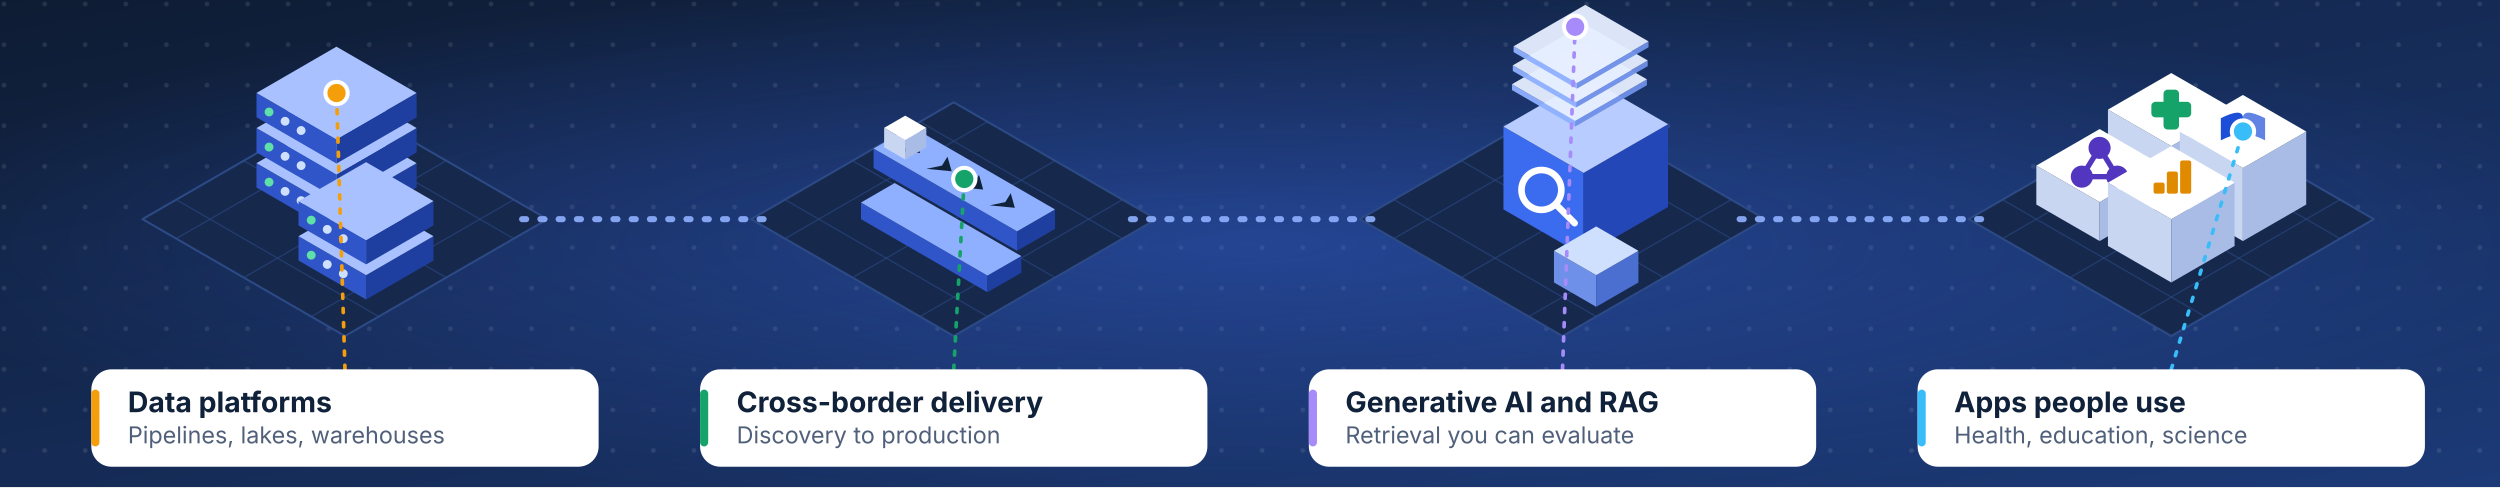
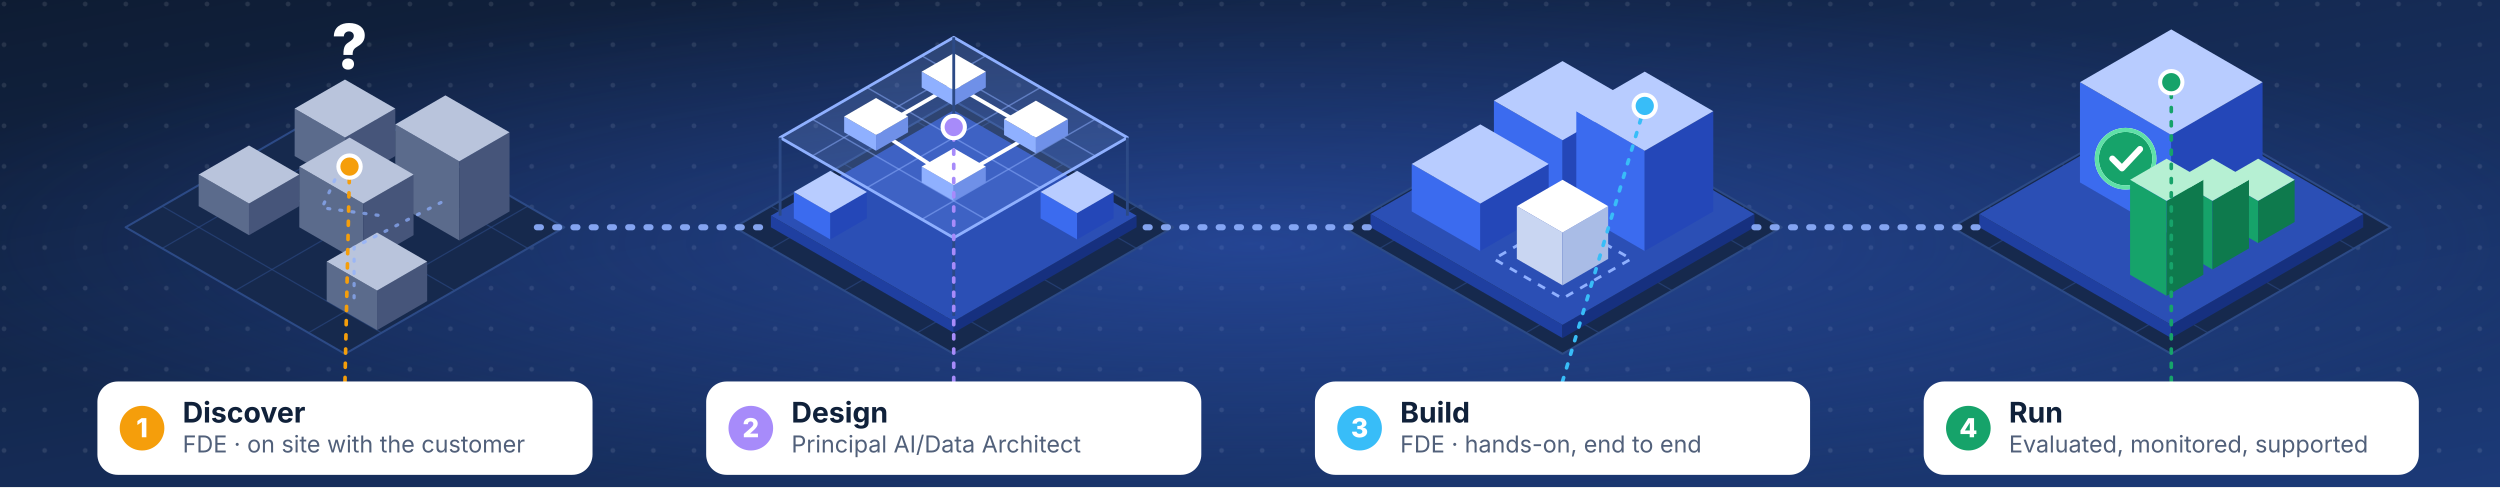
- <svg xmlns="http://www.w3.org/2000/svg" viewBox="0 0 1232 240" aria-label="Isometric illustration of a data platform: data sources, a pipeline, a retrieval layer and applications for health, education and science" font-family="Inter,system-ui,sans-serif">
+ <svg xmlns="http://www.w3.org/2000/svg" viewBox="0 0 1232 240" aria-label="Four isometric stages of a delivery: discover the customer's scattered problem, design the architecture, build it with the team, and run it with evaluation and support" font-family="Inter,system-ui,sans-serif">
  <defs>
    <linearGradient id="hg-bg" x1="0" y1="0" x2="1" y2="1">
      <stop offset="0" stop-color="#0e1c33" />
      <stop offset="1" stop-color="#1c3a78" />
    </linearGradient>
    <radialGradient id="hg-glow" cx="0.5" cy="0.5" r="0.55">
      <stop offset="0" stop-color="#3b6bef" stop-opacity="0.4" />
      <stop offset="1" stop-color="#3b6bef" stop-opacity="0" />
    </radialGradient>
    <pattern id="hg-dots" width="20" height="20" patternUnits="userSpaceOnUse">
      <circle cx="2" cy="2" r="1.2" fill="#fff" opacity="0.1" />
    </pattern>
  </defs>
  <rect width="1232" height="240" fill="url(#hg-bg)" />
  <rect width="1232" height="240" fill="url(#hg-dots)" />
  <rect width="1232" height="240" fill="url(#hg-glow)" />
  <g>
    <g>
-       <polygon points="170.0,50.4 269.8,108.0 170.0,165.6 70.2,108.0" fill="#16294d" stroke-linejoin="round" stroke="#2c4a86" />
-       <line x1="186.628" y1="60" x2="86.862" y2="117.6" stroke="#2c4a86" stroke-width="0.6" opacity="0.6" />
-       <line x1="153.372" y1="60" x2="253.138" y2="117.6" stroke="#2c4a86" stroke-width="0.6" opacity="0.6" />
-       <line x1="219.883" y1="79.2" x2="120.117" y2="136.8" stroke="#2c4a86" stroke-width="0.6" opacity="0.6" />
-       <line x1="120.117" y1="79.2" x2="219.883" y2="136.8" stroke="#2c4a86" stroke-width="0.6" opacity="0.6" />
-       <line x1="253.138" y1="98.4" x2="153.372" y2="156" stroke="#2c4a86" stroke-width="0.6" opacity="0.6" />
-       <line x1="86.862" y1="98.4" x2="186.628" y2="156" stroke="#2c4a86" stroke-width="0.6" opacity="0.6" />
-     </g>
-     <g>
-       <polygon points="126.4,80.4 165.8,103.2 165.8,115.2 126.4,92.4" fill="#2f55c8" stroke-linejoin="round" />
-       <polygon points="205.3,80.4 165.8,103.2 165.8,115.2 205.3,92.4" fill="#1f3fa0" stroke-linejoin="round" />
-       <polygon points="165.8,57.6 205.3,80.4 165.8,103.2 126.4,80.4" fill="#a9c2ff" stroke-linejoin="round" />
-       <circle cx="132.588" cy="89.76" r="2.182" fill="#5fe0a8" />
-       <circle cx="140.486" cy="94.32" r="2.182" fill="#cfe0ff" />
-       <circle cx="148.384" cy="98.88" r="2.182" fill="#cfe0ff" />
-     </g>
-     <g>
-       <polygon points="126.4,63.1 165.8,85.9 165.8,97.9 126.4,75.1" fill="#2f55c8" stroke-linejoin="round" />
-       <polygon points="205.3,63.1 165.8,85.9 165.8,97.9 205.3,75.1" fill="#1f3fa0" stroke-linejoin="round" />
-       <polygon points="165.8,40.3 205.3,63.1 165.8,85.9 126.4,63.1" fill="#a9c2ff" stroke-linejoin="round" />
-       <circle cx="132.588" cy="72.48" r="2.182" fill="#5fe0a8" />
-       <circle cx="140.486" cy="77.04" r="2.182" fill="#cfe0ff" />
-       <circle cx="148.384" cy="81.6" r="2.182" fill="#cfe0ff" />
-     </g>
-     <g>
-       <polygon points="126.4,45.8 165.8,68.6 165.8,80.6 126.4,57.8" fill="#2f55c8" stroke-linejoin="round" />
-       <polygon points="205.3,45.8 165.8,68.6 165.8,80.6 205.3,57.8" fill="#1f3fa0" stroke-linejoin="round" />
-       <polygon points="165.8,23.0 205.3,45.8 165.8,68.6 126.4,45.8" fill="#a9c2ff" stroke-linejoin="round" />
-       <circle cx="132.588" cy="55.2" r="2.182" fill="#5fe0a8" />
-       <circle cx="140.486" cy="59.76" r="2.182" fill="#cfe0ff" />
-       <circle cx="148.384" cy="64.32" r="2.182" fill="#cfe0ff" />
-     </g>
-     <g>
-       <polygon points="147.1,116.4 180.4,135.6 180.4,147.6 147.1,128.4" fill="#2f55c8" stroke-linejoin="round" />
-       <polygon points="213.6,116.4 180.4,135.6 180.4,147.6 213.6,128.4" fill="#1f3fa0" stroke-linejoin="round" />
-       <polygon points="180.4,97.2 213.6,116.4 180.4,135.6 147.1,116.4" fill="#a9c2ff" stroke-linejoin="round" />
-       <circle cx="153.372" cy="125.76" r="2.182" fill="#5fe0a8" />
-       <circle cx="161.27" cy="130.32" r="2.182" fill="#cfe0ff" />
-       <circle cx="169.169" cy="134.88" r="2.182" fill="#cfe0ff" />
-     </g>
-     <g>
-       <polygon points="147.1,99.1 180.4,118.3 180.4,130.3 147.1,111.1" fill="#2f55c8" stroke-linejoin="round" />
-       <polygon points="213.6,99.1 180.4,118.3 180.4,130.3 213.6,111.1" fill="#1f3fa0" stroke-linejoin="round" />
-       <polygon points="180.4,79.9 213.6,99.1 180.4,118.3 147.1,99.1" fill="#a9c2ff" stroke-linejoin="round" />
-       <circle cx="153.372" cy="108.48" r="2.182" fill="#5fe0a8" />
-       <circle cx="161.27" cy="113.04" r="2.182" fill="#cfe0ff" />
-       <circle cx="169.169" cy="117.6" r="2.182" fill="#cfe0ff" />
-     </g>
-   </g>
-   <g class="callout">
-     <line x1="170" y1="182" x2="165.843" y2="45.84" stroke="#f59e0b" stroke-width="1.8" stroke-dasharray="2 5" stroke-linecap="round" />
-     <g>
-       <rect x="45" y="182" width="250" height="48" rx="10" fill="#fff" />
-       <rect x="45" y="192" width="4" height="28" rx="2" fill="#f59e0b" />
-       <text x="63" y="203.12" fill="#10213a" font-size="14" font-weight="700">Data platforms</text>
-       <text x="63" y="218.48" fill="#51607a" font-size="11.5">Pipelines, lakes, warehouses</text>
-     </g>
-     <circle cx="165.843" cy="45.84" r="5.5" fill="#f59e0b" stroke="#fff" stroke-width="2" />
-   </g>
-   <g>
-     <g>
-       <polygon points="470.0,50.4 569.8,108.0 470.0,165.6 370.2,108.0" fill="#16294d" stroke-linejoin="round" stroke="#2c4a86" />
-       <line x1="486.628" y1="60" x2="386.862" y2="117.6" stroke="#2c4a86" stroke-width="0.6" opacity="0.6" />
-       <line x1="453.372" y1="60" x2="553.138" y2="117.6" stroke="#2c4a86" stroke-width="0.6" opacity="0.6" />
-       <line x1="519.883" y1="79.2" x2="420.117" y2="136.8" stroke="#2c4a86" stroke-width="0.6" opacity="0.6" />
-       <line x1="420.117" y1="79.2" x2="519.883" y2="136.8" stroke="#2c4a86" stroke-width="0.6" opacity="0.6" />
-       <line x1="553.138" y1="98.4" x2="453.372" y2="156" stroke="#2c4a86" stroke-width="0.6" opacity="0.6" />
-       <line x1="386.862" y1="98.4" x2="486.628" y2="156" stroke="#2c4a86" stroke-width="0.6" opacity="0.6" />
-     </g>
-     <g>
-       <polygon points="430.5,73.2 501.2,114.0 501.2,123.6 430.5,82.8" fill="#2f55c8" stroke-linejoin="round" />
-       <polygon points="519.9,103.2 501.2,114.0 501.2,123.6 519.9,112.8" fill="#1f3fa0" stroke-linejoin="round" />
-       <polygon points="449.2,62.4 519.9,103.2 501.2,114.0 430.5,73.2" fill="#8fb0ff" stroke-linejoin="round" />
-     </g>
-     <g>
-       <polygon points="424.3,99.8 486.6,135.8 486.6,144.0 424.3,108.0" fill="#2f55c8" stroke-linejoin="round" />
-       <polygon points="503.3,126.2 486.6,135.8 486.6,144.0 503.3,134.4" fill="#1f3fa0" stroke-linejoin="round" />
-       <polygon points="440.9,90.2 503.3,126.2 486.6,135.8 424.3,99.8" fill="#8fb0ff" stroke-linejoin="round" />
-     </g>
-     <polygon points="451.3,68.2 453.4,75.4 440.9,74.2 448.6,72.6" fill="#10213a" />
-     <polygon points="466.9,77.2 469.0,84.4 456.5,83.2 464.2,81.6" fill="#10213a" />
-     <polygon points="482.5,86.2 484.5,93.4 472.1,92.2 479.8,90.6" fill="#10213a" />
-     <polygon points="498.1,95.2 500.1,102.4 487.7,101.2 495.4,99.6" fill="#10213a" />
-     <g>
-       <polygon points="435.7,63.0 446.1,69.0 446.1,78.6 435.7,72.6" fill="#c9d6f2" stroke-linejoin="round" />
-       <polygon points="456.5,63.0 446.1,69.0 446.1,78.6 456.5,72.6" fill="#a9bce6" stroke-linejoin="round" />
-       <polygon points="446.1,57.0 456.5,63.0 446.1,69.0 435.7,63.0" fill="#fff" stroke-linejoin="round" />
-     </g>
-   </g>
-   <g class="callout">
-     <line x1="470" y1="182" x2="475.196" y2="88.2" stroke="#16a36a" stroke-width="1.8" stroke-dasharray="2 5" stroke-linecap="round" />
-     <g>
-       <rect x="345" y="182" width="250" height="48" rx="10" fill="#fff" />
-       <rect x="345" y="192" width="4" height="28" rx="2" fill="#16a36a" />
-       <text x="363" y="203.12" fill="#10213a" font-size="14" font-weight="700">Cross-border delivery</text>
-       <text x="363" y="218.48" fill="#51607a" font-size="11.5">Discovery to production</text>
-     </g>
-     <circle cx="475.196" cy="88.2" r="5.5" fill="#16a36a" stroke="#fff" stroke-width="2" />
-   </g>
-   <g>
-     <g>
-       <polygon points="770.0,50.4 869.8,108.0 770.0,165.6 670.2,108.0" fill="#16294d" stroke-linejoin="round" stroke="#2c4a86" />
-       <line x1="786.628" y1="60" x2="686.862" y2="117.6" stroke="#2c4a86" stroke-width="0.6" opacity="0.6" />
-       <line x1="753.372" y1="60" x2="853.138" y2="117.6" stroke="#2c4a86" stroke-width="0.6" opacity="0.6" />
-       <line x1="819.883" y1="79.2" x2="720.117" y2="136.8" stroke="#2c4a86" stroke-width="0.6" opacity="0.6" />
-       <line x1="720.117" y1="79.2" x2="819.883" y2="136.8" stroke="#2c4a86" stroke-width="0.6" opacity="0.6" />
-       <line x1="853.138" y1="98.4" x2="753.372" y2="156" stroke="#2c4a86" stroke-width="0.6" opacity="0.6" />
-       <line x1="686.862" y1="98.4" x2="786.628" y2="156" stroke="#2c4a86" stroke-width="0.6" opacity="0.6" />
-     </g>
-     <g>
-       <polygon points="740.9,62.4 780.4,85.2 780.4,126.0 740.9,103.2" fill="#3b6bef" stroke-linejoin="round" />
-       <polygon points="822.0,61.2 780.4,85.2 780.4,126.0 822.0,102.0" fill="#2447b8" stroke-linejoin="round" />
-       <polygon points="782.5,38.4 822.0,61.2 780.4,85.2 740.9,62.4" fill="#b8ccff" stroke-linejoin="round" />
-     </g>
-     <g>
-       <polygon points="765.8,123.6 786.6,135.6 786.6,151.2 765.8,139.2" fill="#6f90e8" stroke-linejoin="round" />
-       <polygon points="807.4,123.6 786.6,135.6 786.6,151.2 807.4,139.2" fill="#4a6fd0" stroke-linejoin="round" />
-       <polygon points="786.6,111.6 807.4,123.6 786.6,135.6 765.8,123.6" fill="#cfe0ff" stroke-linejoin="round" />
-     </g>
-     <g>
-       <polygon points="745.1,41.5 776.2,59.5 776.2,62.4 745.1,44.4" fill="#8fb0ff" stroke-linejoin="round" opacity="0.95" />
-       <polygon points="811.6,39.1 776.2,59.5 776.2,62.4 811.6,42.0" fill="#6f90e8" stroke-linejoin="round" opacity="0.95" />
-       <polygon points="780.4,21.1 811.6,39.1 776.2,59.5 745.1,41.5" fill="#e6eeff" stroke-linejoin="round" opacity="0.95" />
-     </g>
-     <g>
-       <polygon points="745.5,32.2 776.7,50.2 776.7,53.0 745.5,35.0" fill="#8fb0ff" stroke-linejoin="round" opacity="0.95" />
-       <polygon points="812.0,29.8 776.7,50.2 776.7,53.0 812.0,32.6" fill="#6f90e8" stroke-linejoin="round" opacity="0.95" />
-       <polygon points="780.8,11.8 812.0,29.8 776.7,50.2 745.5,32.2" fill="#e6eeff" stroke-linejoin="round" opacity="0.95" />
-     </g>
-     <g>
-       <polygon points="745.9,22.8 777.1,40.8 777.1,43.7 745.9,25.7" fill="#8fb0ff" stroke-linejoin="round" opacity="0.95" />
-       <polygon points="812.4,20.4 777.1,40.8 777.1,43.7 812.4,23.3" fill="#6f90e8" stroke-linejoin="round" opacity="0.95" />
-       <polygon points="781.2,2.4 812.4,20.4 777.1,40.8 745.9,22.8" fill="#e6eeff" stroke-linejoin="round" opacity="0.95" />
-     </g>
-     <g stroke="#fff" stroke-width="3.273" fill="none" stroke-linecap="round">
-       <circle cx="759.608" cy="93.6" r="9.818" />
-       <line x1="766.699" y1="100.691" x2="775.971" y2="109.964" />
-     </g>
-   </g>
-   <g class="callout">
-     <line x1="770" y1="182" x2="776.235" y2="13.2" stroke="#a78bfa" stroke-width="1.8" stroke-dasharray="2 5" stroke-linecap="round" />
-     <g>
-       <rect x="645" y="182" width="250" height="48" rx="10" fill="#fff" />
-       <rect x="645" y="192" width="4" height="28" rx="2" fill="#a78bfa" />
-       <text x="663" y="203.12" fill="#10213a" font-size="14" font-weight="700">Generative AI and RAG</text>
-       <text x="663" y="218.48" fill="#51607a" font-size="11.5">Retrieval you can evaluate</text>
-     </g>
-     <circle cx="776.235" cy="13.2" r="5.5" fill="#a78bfa" stroke="#fff" stroke-width="2" />
-   </g>
-   <g>
-     <g>
-       <polygon points="1070.0,50.4 1169.8,108.0 1070.0,165.6 970.2,108.0" fill="#16294d" stroke-linejoin="round" stroke="#2c4a86" />
-       <line x1="1086.628" y1="60" x2="986.862" y2="117.6" stroke="#2c4a86" stroke-width="0.6" opacity="0.6" />
-       <line x1="1053.372" y1="60" x2="1153.138" y2="117.6" stroke="#2c4a86" stroke-width="0.6" opacity="0.6" />
-       <line x1="1119.883" y1="79.2" x2="1020.117" y2="136.8" stroke="#2c4a86" stroke-width="0.6" opacity="0.6" />
-       <line x1="1020.117" y1="79.2" x2="1119.883" y2="136.8" stroke="#2c4a86" stroke-width="0.6" opacity="0.6" />
-       <line x1="1153.138" y1="98.4" x2="1053.372" y2="156" stroke="#2c4a86" stroke-width="0.6" opacity="0.6" />
-       <line x1="986.862" y1="98.4" x2="1086.628" y2="156" stroke="#2c4a86" stroke-width="0.6" opacity="0.6" />
-     </g>
-     <g>
-       <g>
-         <polygon points="1038.8,54.0 1070.0,72.0 1070.0,98.4 1038.8,80.4" fill="#c9d6f2" stroke-linejoin="round" />
-         <polygon points="1101.2,54.0 1070.0,72.0 1070.0,98.4 1101.2,80.4" fill="#a9bce6" stroke-linejoin="round" />
-         <polygon points="1070.0,36.0 1101.2,54.0 1070.0,72.0 1038.8,54.0" fill="#ffffff" stroke-linejoin="round" />
-       </g>
-       <g fill="#16a36a">
-         <rect x="1066.182" y="44.182" width="7.636" height="19.636" rx="2" />
-         <rect x="1060.182" y="50.182" width="19.636" height="7.636" rx="2" />
-       </g>
-     </g>
-     <g>
-       <g>
-         <polygon points="1074.2,64.8 1105.3,82.8 1105.3,118.8 1074.2,100.8" fill="#c9d6f2" stroke-linejoin="round" />
-         <polygon points="1136.5,64.8 1105.3,82.8 1105.3,118.8 1136.5,100.8" fill="#a9bce6" stroke-linejoin="round" />
-         <polygon points="1105.3,46.8 1136.5,64.8 1105.3,82.8 1074.2,64.8" fill="#ffffff" stroke-linejoin="round" />
-       </g>
-       <g fill="#1d4ed8">
-         <path d="M1094.425 58.255q10.909 -5.455 10.909 0v10.909q0 -5.455 -10.909 0z" />
-         <path d="M1116.243 58.255q-10.909 -5.455 -10.909 0v10.909q0 -5.455 10.909 0z" opacity="0.7" />
-       </g>
-     </g>
-     <g>
-       <g>
-         <polygon points="1003.5,81.6 1034.7,99.6 1034.7,118.8 1003.5,100.8" fill="#c9d6f2" stroke-linejoin="round" />
-         <polygon points="1065.8,81.6 1034.7,99.6 1034.7,118.8 1065.8,100.8" fill="#a9bce6" stroke-linejoin="round" />
-         <polygon points="1034.7,63.6 1065.8,81.6 1034.7,99.6 1003.5,81.6" fill="#ffffff" stroke-linejoin="round" />
-       </g>
-       <g stroke="#5236c0" stroke-width="2.618" fill="#5236c0">
-         <polygon points="1025.939,87.055 1043.393,87.055 1034.666,72.873" fill="none" />
-         <circle cx="1025.939" cy="87.055" r="4.145" />
-         <circle cx="1043.393" cy="87.055" r="4.145" />
-         <circle cx="1034.666" cy="72.873" r="4.145" />
-       </g>
-     </g>
-     <g>
-       <g>
-         <polygon points="1038.8,90.0 1070.0,108.0 1070.0,139.2 1038.8,121.2" fill="#c9d6f2" stroke-linejoin="round" />
-         <polygon points="1101.2,90.0 1070.0,108.0 1070.0,139.2 1101.2,121.2" fill="#a9bce6" stroke-linejoin="round" />
-         <polygon points="1070.0,72.0 1101.2,90.0 1070.0,108.0 1038.8,90.0" fill="#ffffff" stroke-linejoin="round" />
-       </g>
-       <g fill="#e08a00">
-         <rect x="1061.273" y="90" width="5.455" height="5.455" rx="1" />
-         <rect x="1067.818" y="84.545" width="5.455" height="10.909" rx="1" />
-         <rect x="1074.364" y="79.091" width="5.455" height="16.364" rx="1" />
-       </g>
-     </g>
-   </g>
-   <g class="callout">
-     <line x1="1070" y1="182" x2="1105.334" y2="64.8" stroke="#38bdf8" stroke-width="1.8" stroke-dasharray="2 5" stroke-linecap="round" />
-     <g>
-       <rect x="945" y="182" width="250" height="48" rx="10" fill="#fff" />
-       <rect x="945" y="192" width="4" height="28" rx="2" fill="#38bdf8" />
-       <text x="963" y="203.12" fill="#10213a" font-size="14" font-weight="700">Apps people use</text>
-       <text x="963" y="218.48" fill="#51607a" font-size="11.5">Health, education, science</text>
-     </g>
-     <circle cx="1105.334" cy="64.8" r="5.5" fill="#38bdf8" stroke="#fff" stroke-width="2" />
-   </g>
-   <line x1="257.295" y1="108" x2="382.705" y2="108" stroke="#8fb0ff" stroke-width="3" stroke-dasharray="2 7" stroke-linecap="round" opacity="0.9" />
-   <line x1="557.295" y1="108" x2="682.705" y2="108" stroke="#8fb0ff" stroke-width="3" stroke-dasharray="2 7" stroke-linecap="round" opacity="0.9" />
-   <line x1="857.295" y1="108" x2="982.705" y2="108" stroke="#8fb0ff" stroke-width="3" stroke-dasharray="2 7" stroke-linecap="round" opacity="0.9" />
+       <polygon points="170.0,49.6 278.1,112.0 170.0,174.4 61.9,112.0" fill="#16294d" stroke-linejoin="round" stroke="#2c4a86" />
+       <line x1="188.013" y1="60" x2="79.933" y2="122.4" stroke="#2c4a86" stroke-width="0.6" opacity="0.6" />
+       <line x1="151.987" y1="60" x2="260.067" y2="122.4" stroke="#2c4a86" stroke-width="0.6" opacity="0.6" />
+       <line x1="224.04" y1="80.8" x2="115.96" y2="143.2" stroke="#2c4a86" stroke-width="0.6" opacity="0.6" />
+       <line x1="115.96" y1="80.8" x2="224.04" y2="143.2" stroke="#2c4a86" stroke-width="0.6" opacity="0.6" />
+       <line x1="260.067" y1="101.6" x2="151.987" y2="164" stroke="#2c4a86" stroke-width="0.6" opacity="0.6" />
+       <line x1="79.933" y1="101.6" x2="188.013" y2="164" stroke="#2c4a86" stroke-width="0.6" opacity="0.6" />
+     </g>
+     <g>
+       <polygon points="145.2,53.5 170.0,67.8 170.0,91.2 145.2,76.9" fill="#5b6b8c" stroke-linejoin="round" />
+       <polygon points="194.8,53.5 170.0,67.8 170.0,91.2 194.8,76.9" fill="#46557a" stroke-linejoin="round" />
+       <polygon points="170.0,39.2 194.8,53.5 170.0,67.8 145.2,53.5" fill="#b9c4dc" stroke-linejoin="round" />
+     </g>
+     <g>
+       <polygon points="194.8,61.3 226.3,79.5 226.3,118.5 194.8,100.3" fill="#5b6b8c" stroke-linejoin="round" />
+       <polygon points="251.1,65.2 226.3,79.5 226.3,118.5 251.1,104.2" fill="#46557a" stroke-linejoin="round" />
+       <polygon points="219.5,47.0 251.1,65.2 226.3,79.5 194.8,61.3" fill="#b9c4dc" stroke-linejoin="round" />
+     </g>
+     <g>
+       <polygon points="97.9,86.0 122.7,100.3 122.7,115.9 97.9,101.6" fill="#5b6b8c" stroke-linejoin="round" />
+       <polygon points="147.5,86.0 122.7,100.3 122.7,115.9 147.5,101.6" fill="#46557a" stroke-linejoin="round" />
+       <polygon points="122.7,71.7 147.5,86.0 122.7,100.3 97.9,86.0" fill="#b9c4dc" stroke-linejoin="round" />
+     </g>
+     <g>
+       <polygon points="147.5,82.1 179.0,100.3 179.0,130.2 147.5,112.0" fill="#5b6b8c" stroke-linejoin="round" />
+       <polygon points="203.8,86.0 179.0,100.3 179.0,130.2 203.8,115.9" fill="#46557a" stroke-linejoin="round" />
+       <polygon points="172.3,67.8 203.8,86.0 179.0,100.3 147.5,82.1" fill="#b9c4dc" stroke-linejoin="round" />
+     </g>
+     <g>
+       <polygon points="161.0,128.9 185.8,143.2 185.8,162.7 161.0,148.4" fill="#5b6b8c" stroke-linejoin="round" />
+       <polygon points="210.5,128.9 185.8,143.2 185.8,162.7 210.5,148.4" fill="#46557a" stroke-linejoin="round" />
+       <polygon points="185.8,114.6 210.5,128.9 185.8,143.2 161.0,128.9" fill="#b9c4dc" stroke-linejoin="round" />
+     </g>
+     <path d="M170.0 77.7L158.7 102.4L188.0 106.3" fill="none" stroke="#8fb0ff" stroke-width="1.6" stroke-dasharray="1 5" stroke-linecap="round" opacity="0.7" />
+     <path d="M217.3 99.8L174.5 121.9L174.5 147.9" fill="none" stroke="#8fb0ff" stroke-width="1.6" stroke-dasharray="1 5" stroke-linecap="round" opacity="0.7" />
+     <text x="172.252" y="34" fill="#fff" font-size="30.727" font-weight="800" text-anchor="middle">?</text>
+   </g>
+   <g class="callout">
+     <line x1="170" y1="188" x2="172.252" y2="82.1" stroke="#f59e0b" stroke-width="1.8" stroke-dasharray="2 5" stroke-linecap="round" />
+     <g>
+       <rect x="48" y="188" width="244" height="46" rx="10" fill="#fff" />
+       <circle cx="70" cy="211" r="11" fill="#f59e0b" />
+       <text x="70" y="215.5" fill="#fff" font-size="13" font-weight="800" text-anchor="middle">1</text>
+       <text x="90" y="208.24" fill="#10213a" font-size="14" font-weight="700">Discover</text>
+       <text x="90" y="222.96" fill="#51607a" font-size="11.5">FDE · on site with the customer</text>
+     </g>
+     <circle cx="172.252" cy="82.1" r="5.5" fill="#f59e0b" stroke="#fff" stroke-width="2" />
+   </g>
+   <g>
+     <g>
+       <polygon points="470.0,49.6 578.1,112.0 470.0,174.4 361.9,112.0" fill="#16294d" stroke-linejoin="round" stroke="#2c4a86" />
+       <line x1="488.013" y1="60" x2="379.933" y2="122.4" stroke="#2c4a86" stroke-width="0.6" opacity="0.6" />
+       <line x1="451.987" y1="60" x2="560.067" y2="122.4" stroke="#2c4a86" stroke-width="0.6" opacity="0.6" />
+       <line x1="524.04" y1="80.8" x2="415.96" y2="143.2" stroke="#2c4a86" stroke-width="0.6" opacity="0.6" />
+       <line x1="415.96" y1="80.8" x2="524.04" y2="143.2" stroke="#2c4a86" stroke-width="0.6" opacity="0.6" />
+       <line x1="560.067" y1="101.6" x2="451.987" y2="164" stroke="#2c4a86" stroke-width="0.6" opacity="0.6" />
+       <line x1="379.933" y1="101.6" x2="488.013" y2="164" stroke="#2c4a86" stroke-width="0.6" opacity="0.6" />
+     </g>
+     <g>
+       <polygon points="379.9,106.3 470.0,158.3 470.0,164.0 379.9,112.0" fill="#1f3fa0" stroke-linejoin="round" />
+       <polygon points="560.1,106.3 470.0,158.3 470.0,164.0 560.1,112.0" fill="#16307f" stroke-linejoin="round" />
+       <polygon points="470.0,54.3 560.1,106.3 470.0,158.3 379.9,106.3" fill="#2b4fb5" stroke-linejoin="round" />
+     </g>
+     <g>
+       <polygon points="470.0,18.4 555.6,67.8 470.0,117.2 384.4,67.8" fill="rgba(143,176,255,.2)" stroke-linejoin="round" stroke="#8fb0ff" stroke-width="1.4" />
+       <line x1="485.762" y1="27.5" x2="400.198" y2="76.9" stroke="#8fb0ff" stroke-width="0.7" opacity="0.5" />
+       <line x1="454.238" y1="27.5" x2="539.802" y2="76.9" stroke="#8fb0ff" stroke-width="0.7" opacity="0.5" />
+       <line x1="512.782" y1="43.1" x2="427.218" y2="92.5" stroke="#8fb0ff" stroke-width="0.7" opacity="0.5" />
+       <line x1="427.218" y1="43.1" x2="512.782" y2="92.5" stroke="#8fb0ff" stroke-width="0.7" opacity="0.5" />
+       <line x1="539.802" y1="58.7" x2="454.238" y2="108.1" stroke="#8fb0ff" stroke-width="0.7" opacity="0.5" />
+       <line x1="400.198" y1="58.7" x2="485.762" y2="108.1" stroke="#8fb0ff" stroke-width="0.7" opacity="0.5" />
+       <line x1="470" y1="41.8" x2="510.53" y2="65.2" stroke="#fff" stroke-width="1.891" stroke-linecap="round" />
+       <line x1="470" y1="41.8" x2="431.722" y2="63.9" stroke="#fff" stroke-width="1.891" stroke-linecap="round" />
+       <line x1="510.53" y1="65.2" x2="470" y2="88.6" stroke="#fff" stroke-width="1.891" stroke-linecap="round" />
+       <line x1="431.722" y1="63.9" x2="470" y2="88.6" stroke="#fff" stroke-width="1.891" stroke-linecap="round" />
+       <g>
+         <polygon points="454.2,35.3 470.0,44.4 470.0,52.2 454.2,43.1" fill="#8fb0ff" stroke-linejoin="round" />
+         <polygon points="485.8,35.3 470.0,44.4 470.0,52.2 485.8,43.1" fill="#6f90e8" stroke-linejoin="round" />
+         <polygon points="470.0,26.2 485.8,35.3 470.0,44.4 454.2,35.3" fill="#fff" stroke-linejoin="round" />
+       </g>
+       <g>
+         <polygon points="494.8,58.7 510.5,67.8 510.5,75.6 494.8,66.5" fill="#8fb0ff" stroke-linejoin="round" />
+         <polygon points="526.3,58.7 510.5,67.8 510.5,75.6 526.3,66.5" fill="#6f90e8" stroke-linejoin="round" />
+         <polygon points="510.5,49.6 526.3,58.7 510.5,67.8 494.8,58.7" fill="#fff" stroke-linejoin="round" />
+       </g>
+       <g>
+         <polygon points="416.0,57.4 431.7,66.5 431.7,74.3 416.0,65.2" fill="#8fb0ff" stroke-linejoin="round" />
+         <polygon points="447.5,57.4 431.7,66.5 431.7,74.3 447.5,65.2" fill="#6f90e8" stroke-linejoin="round" />
+         <polygon points="431.7,48.3 447.5,57.4 431.7,66.5 416.0,57.4" fill="#fff" stroke-linejoin="round" />
+       </g>
+       <g>
+         <polygon points="454.2,82.1 470.0,91.2 470.0,99.0 454.2,89.9" fill="#8fb0ff" stroke-linejoin="round" />
+         <polygon points="485.8,82.1 470.0,91.2 470.0,99.0 485.8,89.9" fill="#6f90e8" stroke-linejoin="round" />
+         <polygon points="470.0,73.0 485.8,82.1 470.0,91.2 454.2,82.1" fill="#fff" stroke-linejoin="round" />
+       </g>
+     </g>
+     <line x1="470" y1="56.88" x2="470" y2="18.4" stroke="#2c4a86" stroke-width="1.4" />
+     <line x1="555.563" y1="106.28" x2="555.563" y2="67.8" stroke="#2c4a86" stroke-width="1.4" />
+     <line x1="470" y1="155.68" x2="470" y2="117.2" stroke="#2c4a86" stroke-width="1.4" />
+     <line x1="384.437" y1="106.28" x2="384.437" y2="67.8" stroke="#2c4a86" stroke-width="1.4" />
+     <g>
+       <polygon points="391.2,94.6 409.2,105.0 409.2,118.0 391.2,107.6" fill="#3b6bef" stroke-linejoin="round" />
+       <polygon points="427.2,94.6 409.2,105.0 409.2,118.0 427.2,107.6" fill="#2447b8" stroke-linejoin="round" />
+       <polygon points="409.2,84.2 427.2,94.6 409.2,105.0 391.2,94.6" fill="#b8ccff" stroke-linejoin="round" />
+     </g>
+     <g>
+       <polygon points="512.8,94.6 530.8,105.0 530.8,118.0 512.8,107.6" fill="#3b6bef" stroke-linejoin="round" />
+       <polygon points="548.8,94.6 530.8,105.0 530.8,118.0 548.8,107.6" fill="#2447b8" stroke-linejoin="round" />
+       <polygon points="530.8,84.2 548.8,94.6 530.8,105.0 512.8,94.6" fill="#b8ccff" stroke-linejoin="round" />
+     </g>
+   </g>
+   <g class="callout">
+     <line x1="470" y1="188" x2="470" y2="62.6" stroke="#a78bfa" stroke-width="1.8" stroke-dasharray="2 5" stroke-linecap="round" />
+     <g>
+       <rect x="348" y="188" width="244" height="46" rx="10" fill="#fff" />
+       <circle cx="370" cy="211" r="11" fill="#a78bfa" />
+       <text x="370" y="215.5" fill="#fff" font-size="13" font-weight="800" text-anchor="middle">2</text>
+       <text x="390" y="208.24" fill="#10213a" font-size="14" font-weight="700">Design</text>
+       <text x="390" y="222.96" fill="#51607a" font-size="11.5">Principal AI/Data Architect</text>
+     </g>
+     <circle cx="470" cy="62.6" r="5.5" fill="#a78bfa" stroke="#fff" stroke-width="2" />
+   </g>
+   <g>
+     <g>
+       <polygon points="770.0,49.6 878.1,112.0 770.0,174.4 661.9,112.0" fill="#16294d" stroke-linejoin="round" stroke="#2c4a86" />
+       <line x1="788.013" y1="60" x2="679.933" y2="122.4" stroke="#2c4a86" stroke-width="0.6" opacity="0.6" />
+       <line x1="751.987" y1="60" x2="860.067" y2="122.4" stroke="#2c4a86" stroke-width="0.6" opacity="0.6" />
+       <line x1="824.04" y1="80.8" x2="715.96" y2="143.2" stroke="#2c4a86" stroke-width="0.6" opacity="0.6" />
+       <line x1="715.96" y1="80.8" x2="824.04" y2="143.2" stroke="#2c4a86" stroke-width="0.6" opacity="0.6" />
+       <line x1="860.067" y1="101.6" x2="751.987" y2="164" stroke="#2c4a86" stroke-width="0.6" opacity="0.6" />
+       <line x1="679.933" y1="101.6" x2="788.013" y2="164" stroke="#2c4a86" stroke-width="0.6" opacity="0.6" />
+     </g>
+     <g>
+       <polygon points="675.4,105.5 770.0,160.1 770.0,166.6 675.4,112.0" fill="#1f3fa0" stroke-linejoin="round" />
+       <polygon points="864.6,105.5 770.0,160.1 770.0,166.6 864.6,112.0" fill="#16307f" stroke-linejoin="round" />
+       <polygon points="770.0,50.9 864.6,105.5 770.0,160.1 675.4,105.5" fill="#2b4fb5" stroke-linejoin="round" />
+     </g>
+     <g>
+       <polygon points="736.2,49.6 770.0,69.1 770.0,100.3 736.2,80.8" fill="#3b6bef" stroke-linejoin="round" />
+       <polygon points="803.8,49.6 770.0,69.1 770.0,100.3 803.8,80.8" fill="#2447b8" stroke-linejoin="round" />
+       <polygon points="770.0,30.1 803.8,49.6 770.0,69.1 736.2,49.6" fill="#b8ccff" stroke-linejoin="round" />
+     </g>
+     <g>
+       <polygon points="776.8,54.8 810.5,74.3 810.5,123.7 776.8,104.2" fill="#3b6bef" stroke-linejoin="round" />
+       <polygon points="844.3,54.8 810.5,74.3 810.5,123.7 844.3,104.2" fill="#2447b8" stroke-linejoin="round" />
+       <polygon points="810.5,35.3 844.3,54.8 810.5,74.3 776.8,54.8" fill="#b8ccff" stroke-linejoin="round" />
+     </g>
+     <g>
+       <polygon points="695.7,80.8 729.5,100.3 729.5,123.7 695.7,104.2" fill="#3b6bef" stroke-linejoin="round" />
+       <polygon points="763.2,80.8 729.5,100.3 729.5,123.7 763.2,104.2" fill="#2447b8" stroke-linejoin="round" />
+       <polygon points="729.5,61.3 763.2,80.8 729.5,100.3 695.7,80.8" fill="#b8ccff" stroke-linejoin="round" />
+     </g>
+     <g>
+       <polygon points="770.0,108.1 803.8,127.6 770.0,147.1 736.2,127.6" fill="none" stroke-linejoin="round" stroke="#8fb0ff" stroke-width="1.4" stroke-dasharray="4 4" />
+     </g>
+     <g>
+       <polygon points="747.5,101.6 770.0,114.6 770.0,140.6 747.5,127.6" fill="#c9d6f2" stroke-linejoin="round" />
+       <polygon points="792.5,101.6 770.0,114.6 770.0,140.6 792.5,127.6" fill="#a9bce6" stroke-linejoin="round" />
+       <polygon points="770.0,88.6 792.5,101.6 770.0,114.6 747.5,101.6" fill="#fff" stroke-linejoin="round" />
+     </g>
+   </g>
+   <g class="callout">
+     <line x1="770" y1="188" x2="810.53" y2="52.2" stroke="#38bdf8" stroke-width="1.8" stroke-dasharray="2 5" stroke-linecap="round" />
+     <g>
+       <rect x="648" y="188" width="244" height="46" rx="10" fill="#fff" />
+       <circle cx="670" cy="211" r="11" fill="#38bdf8" />
+       <text x="670" y="215.5" fill="#fff" font-size="13" font-weight="800" text-anchor="middle">3</text>
+       <text x="690" y="208.24" fill="#10213a" font-size="14" font-weight="700">Build</text>
+       <text x="690" y="222.96" fill="#51607a" font-size="11.5">FDE · hands-on, end to end</text>
+     </g>
+     <circle cx="810.53" cy="52.2" r="5.5" fill="#38bdf8" stroke="#fff" stroke-width="2" />
+   </g>
+   <g>
+     <g>
+       <polygon points="1070.0,49.6 1178.1,112.0 1070.0,174.4 961.9,112.0" fill="#16294d" stroke-linejoin="round" stroke="#2c4a86" />
+       <line x1="1088.013" y1="60" x2="979.933" y2="122.4" stroke="#2c4a86" stroke-width="0.6" opacity="0.6" />
+       <line x1="1051.987" y1="60" x2="1160.067" y2="122.4" stroke="#2c4a86" stroke-width="0.6" opacity="0.6" />
+       <line x1="1124.04" y1="80.8" x2="1015.96" y2="143.2" stroke="#2c4a86" stroke-width="0.6" opacity="0.6" />
+       <line x1="1015.96" y1="80.8" x2="1124.04" y2="143.2" stroke="#2c4a86" stroke-width="0.6" opacity="0.6" />
+       <line x1="1160.067" y1="101.6" x2="1051.987" y2="164" stroke="#2c4a86" stroke-width="0.6" opacity="0.6" />
+       <line x1="979.933" y1="101.6" x2="1088.013" y2="164" stroke="#2c4a86" stroke-width="0.6" opacity="0.6" />
+     </g>
+     <g>
+       <polygon points="975.4,105.5 1070.0,160.1 1070.0,166.6 975.4,112.0" fill="#1f3fa0" stroke-linejoin="round" />
+       <polygon points="1164.6,105.5 1070.0,160.1 1070.0,166.6 1164.6,112.0" fill="#16307f" stroke-linejoin="round" />
+       <polygon points="1070.0,50.9 1164.6,105.5 1070.0,160.1 975.4,105.5" fill="#2b4fb5" stroke-linejoin="round" />
+     </g>
+     <g>
+       <polygon points="1025.0,40.5 1070.0,66.5 1070.0,115.9 1025.0,89.9" fill="#3b6bef" stroke-linejoin="round" />
+       <polygon points="1115.0,40.5 1070.0,66.5 1070.0,115.9 1115.0,89.9" fill="#2447b8" stroke-linejoin="round" />
+       <polygon points="1070.0,14.5 1115.0,40.5 1070.0,66.5 1025.0,40.5" fill="#b8ccff" stroke-linejoin="round" />
+     </g>
+     <g>
+       <circle cx="1047.483" cy="78.2" r="14.182" fill="#16a36a" stroke="#fff" stroke-width="2" />
+       <path d="M1040.983 78.2l4.727 4.727 8.864 -9.455" fill="none" stroke="#fff" stroke-width="3.073" stroke-linecap="round" stroke-linejoin="round" />
+     </g>
+     <circle cx="1047.483" cy="78.2" r="14.182" fill="none" stroke="#5fe0a8" stroke-width="2" />
+     <g>
+       <polygon points="1094.8,88.6 1112.8,99.0 1112.8,119.8 1094.8,109.4" fill="#16a36a" stroke-linejoin="round" />
+       <polygon points="1130.8,88.6 1112.8,99.0 1112.8,119.8 1130.8,109.4" fill="#0e7a4d" stroke-linejoin="round" />
+       <polygon points="1112.8,78.2 1130.8,88.6 1112.8,99.0 1094.8,88.6" fill="#b6f0d3" stroke-linejoin="round" />
+     </g>
+     <g>
+       <polygon points="1072.3,88.6 1090.3,99.0 1090.3,132.8 1072.3,122.4" fill="#16a36a" stroke-linejoin="round" />
+       <polygon points="1108.3,88.6 1090.3,99.0 1090.3,132.8 1108.3,122.4" fill="#0e7a4d" stroke-linejoin="round" />
+       <polygon points="1090.3,78.2 1108.3,88.6 1090.3,99.0 1072.3,88.6" fill="#b6f0d3" stroke-linejoin="round" />
+     </g>
+     <g>
+       <polygon points="1049.7,88.6 1067.7,99.0 1067.7,145.8 1049.7,135.4" fill="#16a36a" stroke-linejoin="round" />
+       <polygon points="1085.8,88.6 1067.7,99.0 1067.7,145.8 1085.8,135.4" fill="#0e7a4d" stroke-linejoin="round" />
+       <polygon points="1067.7,78.2 1085.8,88.6 1067.7,99.0 1049.7,88.6" fill="#b6f0d3" stroke-linejoin="round" />
+     </g>
+   </g>
+   <g class="callout">
+     <line x1="1070" y1="188" x2="1070" y2="40.5" stroke="#16a36a" stroke-width="1.8" stroke-dasharray="2 5" stroke-linecap="round" />
+     <g>
+       <rect x="948" y="188" width="244" height="46" rx="10" fill="#fff" />
+       <circle cx="970" cy="211" r="11" fill="#16a36a" />
+       <text x="970" y="215.5" fill="#fff" font-size="13" font-weight="800" text-anchor="middle">4</text>
+       <text x="990" y="208.24" fill="#10213a" font-size="14" font-weight="700">Run</text>
+       <text x="990" y="222.96" fill="#51607a" font-size="11.5">Evaluated, monitored, supported</text>
+     </g>
+     <circle cx="1070" cy="40.5" r="5.5" fill="#16a36a" stroke="#fff" stroke-width="2" />
+   </g>
+   <line x1="264.57" y1="112" x2="375.43" y2="112" stroke="#8fb0ff" stroke-width="3" stroke-dasharray="2 7" stroke-linecap="round" opacity="0.9" />
+   <circle cx="264.57" cy="112" r="4.5" fill="#fff" opacity="0" />
+   <line x1="564.57" y1="112" x2="675.43" y2="112" stroke="#8fb0ff" stroke-width="3" stroke-dasharray="2 7" stroke-linecap="round" opacity="0.9" />
+   <circle cx="564.57" cy="112" r="4.5" fill="#fff" opacity="0" />
+   <line x1="864.57" y1="112" x2="975.43" y2="112" stroke="#8fb0ff" stroke-width="3" stroke-dasharray="2 7" stroke-linecap="round" opacity="0.9" />
+   <circle cx="864.57" cy="112" r="4.5" fill="#fff" opacity="0" />
</svg>
